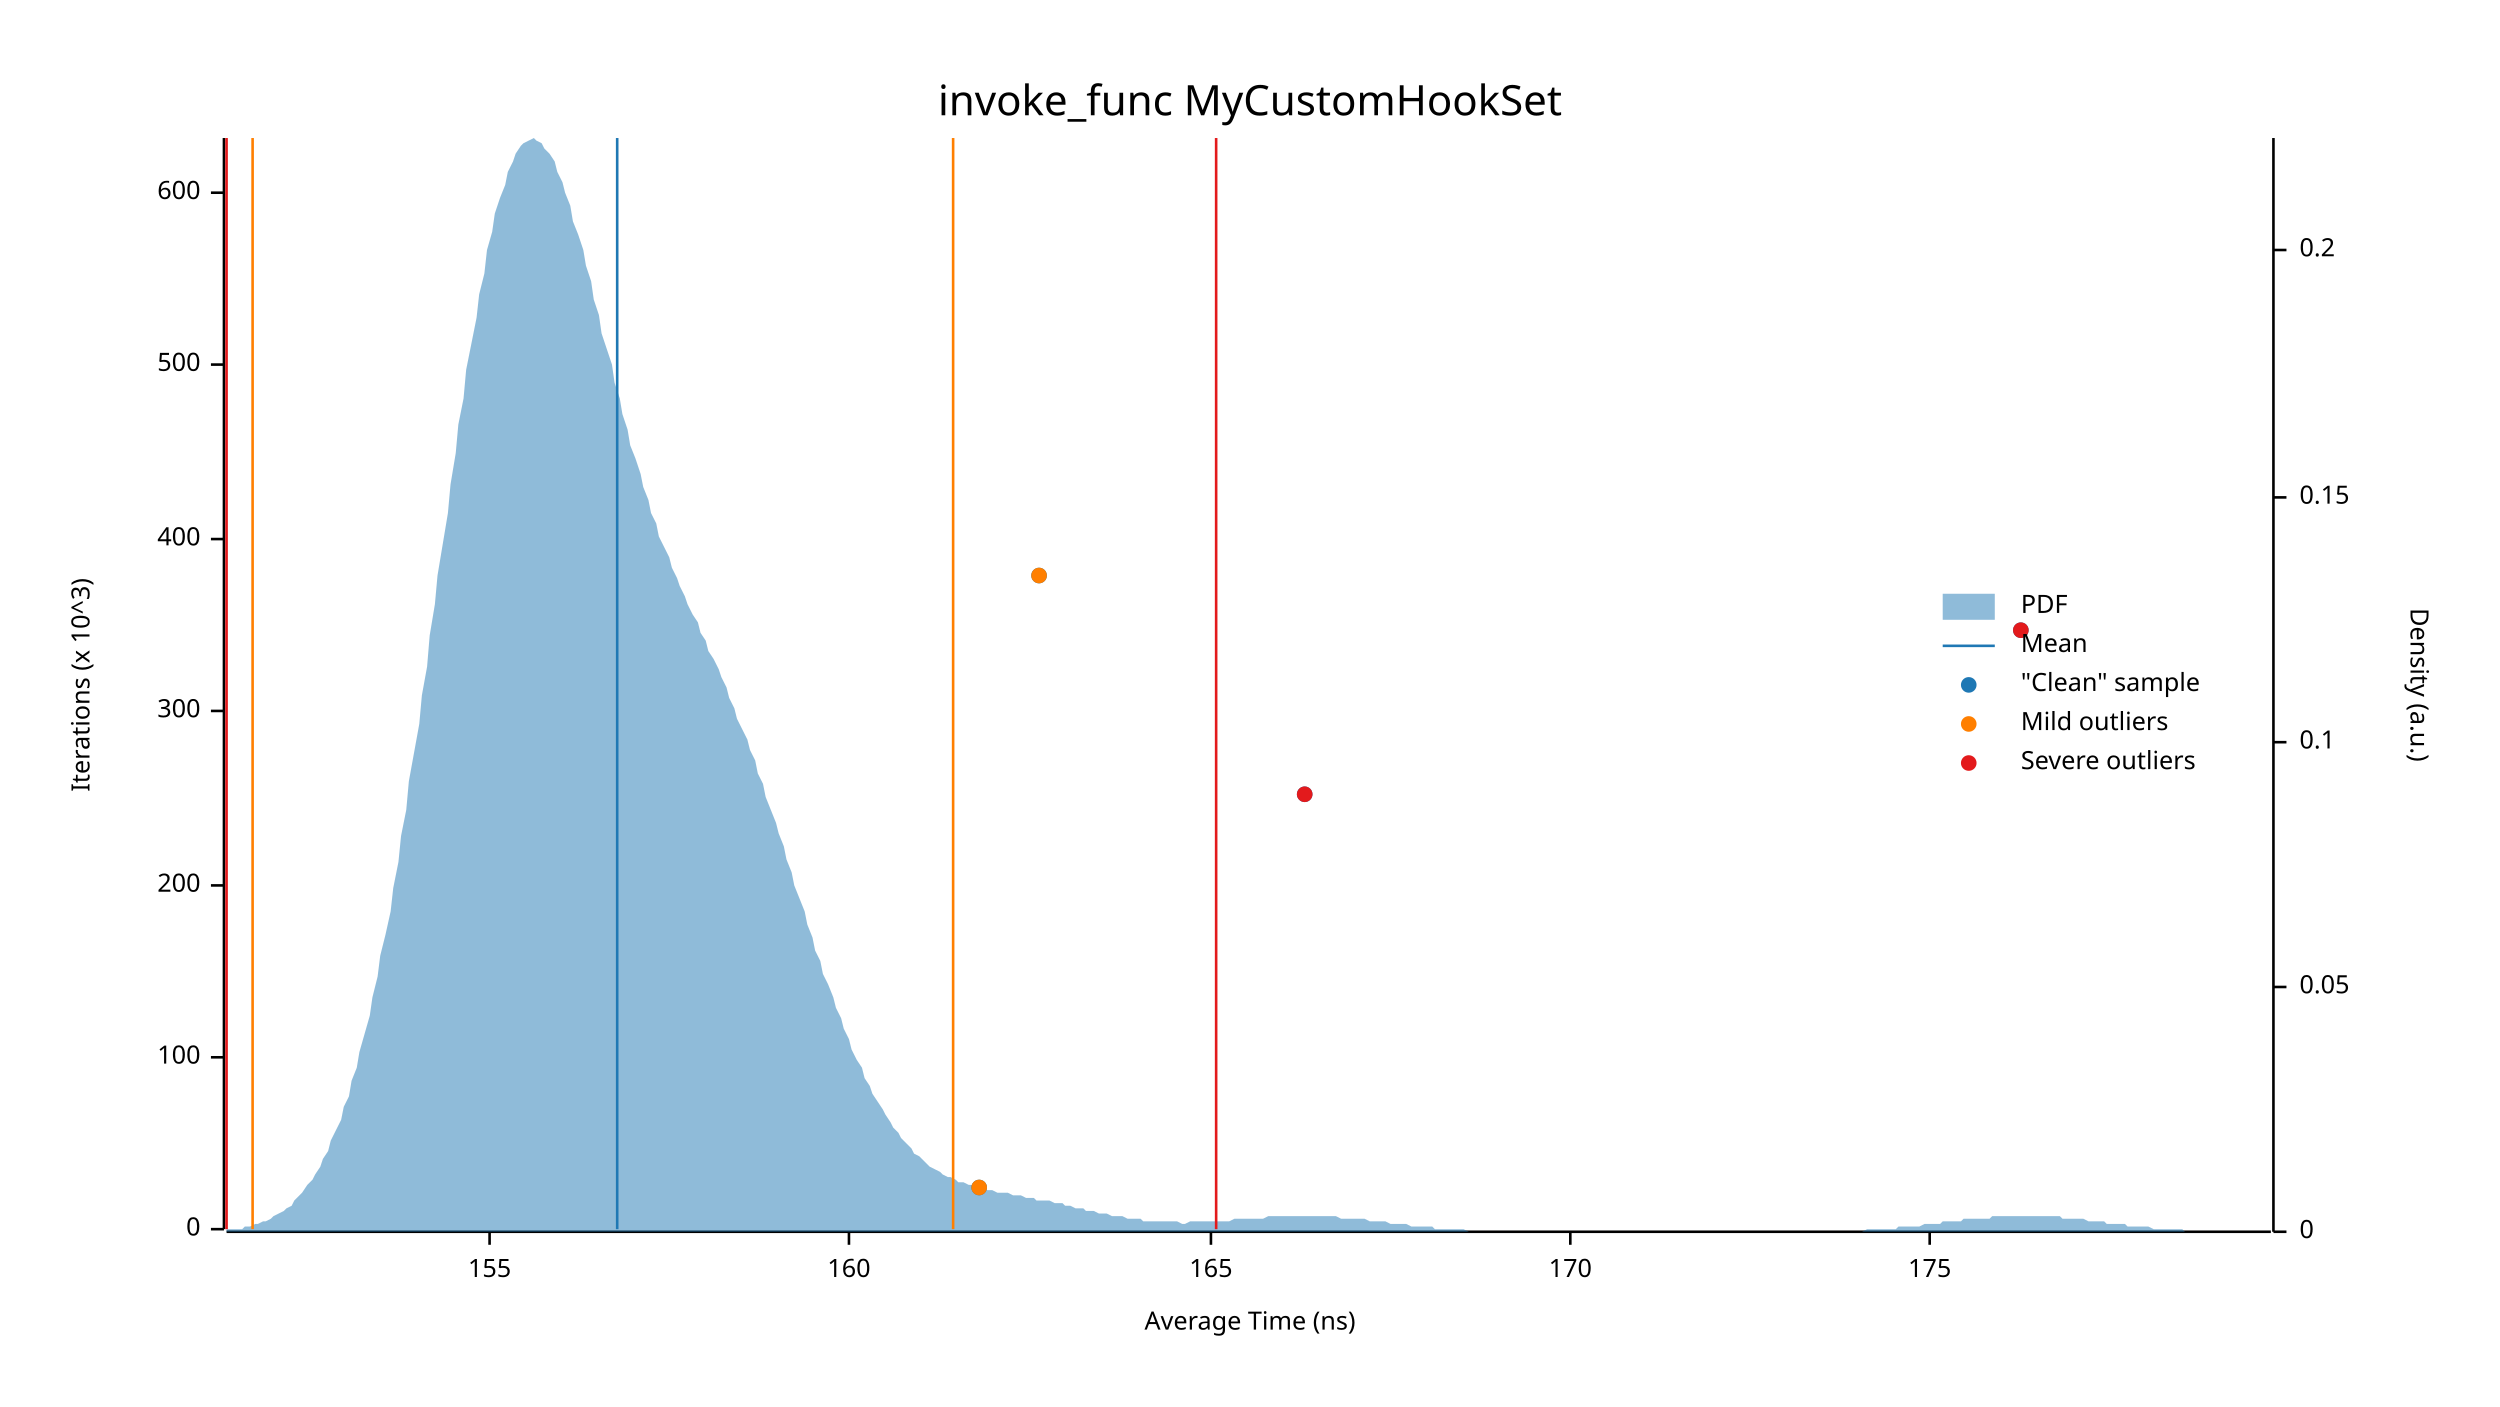
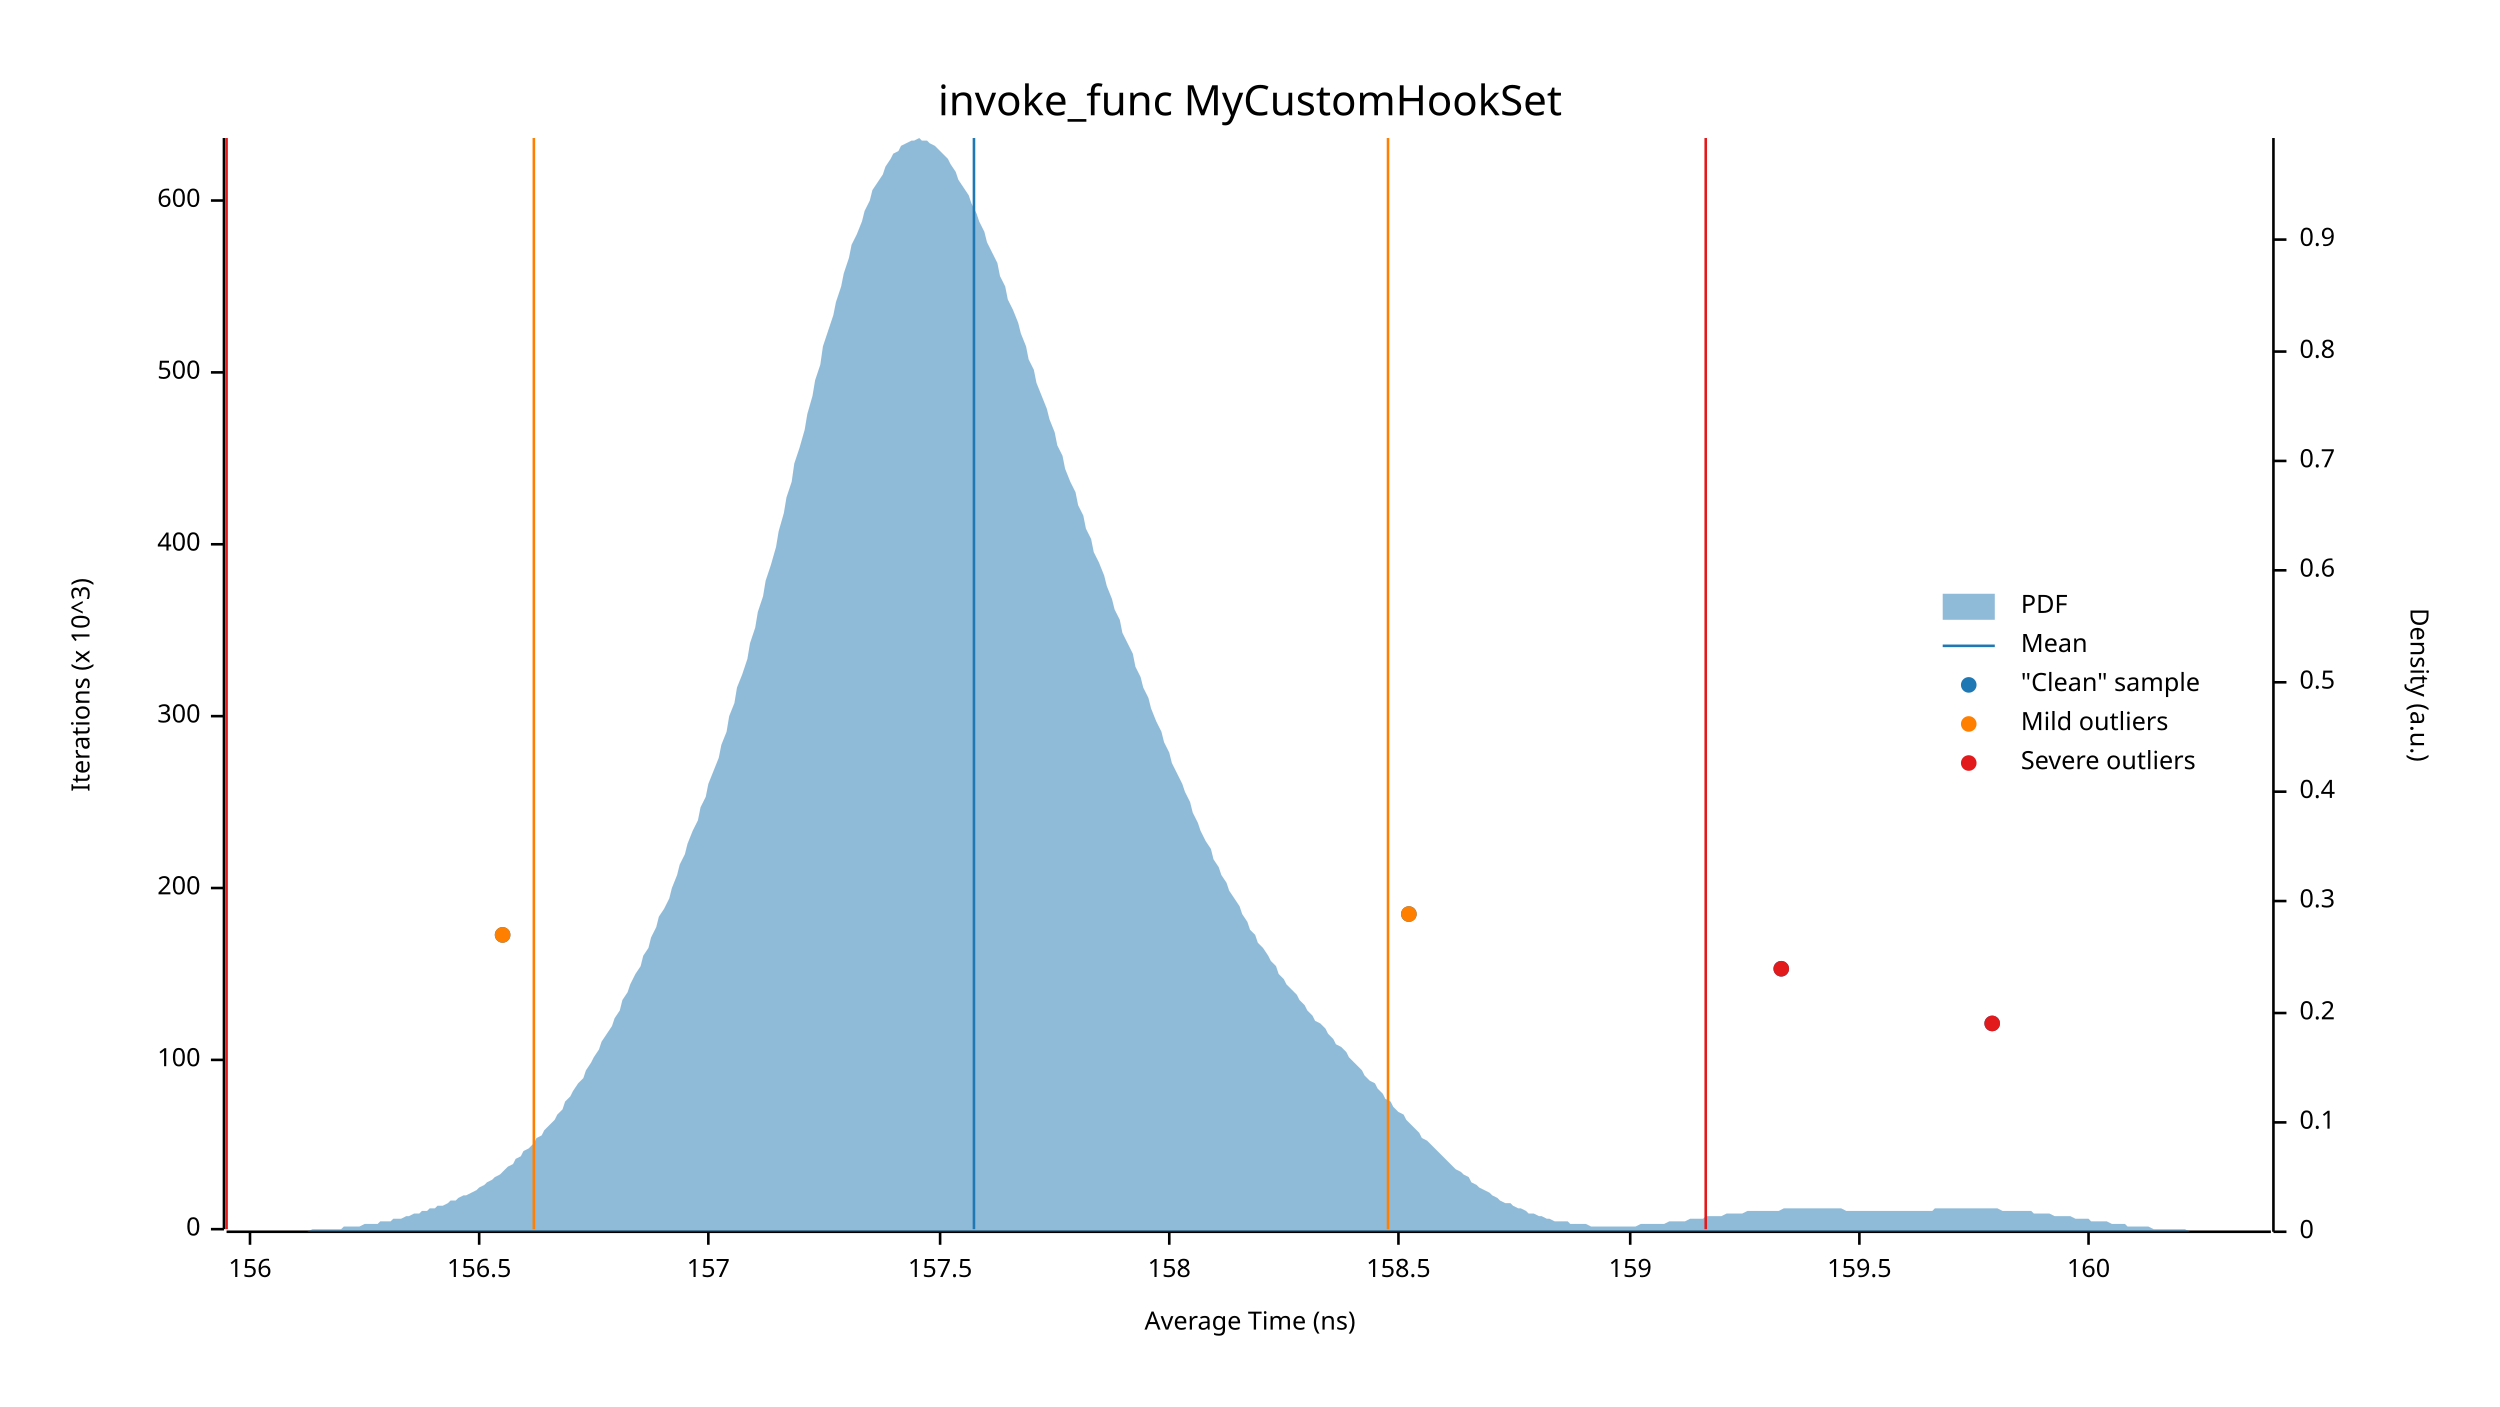
<svg xmlns="http://www.w3.org/2000/svg" width="960" height="540" viewBox="0 0 960 540">
  <text x="480" y="32" dy="0.76em" text-anchor="middle" font-family="sans-serif" font-size="16.129" opacity="1" fill="#000000">
invoke_func MyCustomHookSet
</text>
  <text x="27" y="263" dy="0.76em" text-anchor="middle" font-family="sans-serif" font-size="9.677" opacity="1" fill="#000000" transform="rotate(270, 27, 263)">
Iterations (x 10^3)
</text>
  <text x="480" y="513" dy="-0.5ex" text-anchor="middle" font-family="sans-serif" font-size="9.677" opacity="1" fill="#000000">
Average Time (ns)
</text>
  <polyline fill="none" opacity="1" stroke="#000000" stroke-width="1" points="86,53 86,472 " />
  <text x="77" y="472" dy="0.5ex" text-anchor="end" font-family="sans-serif" font-size="9.677" opacity="1" fill="#000000">
0
</text>
  <polyline fill="none" opacity="1" stroke="#000000" stroke-width="1" points="81,472 86,472 " />
-   <text x="77" y="406" dy="0.5ex" text-anchor="end" font-family="sans-serif" font-size="9.677" opacity="1" fill="#000000">
+   <text x="77" y="407" dy="0.5ex" text-anchor="end" font-family="sans-serif" font-size="9.677" opacity="1" fill="#000000">
100
</text>
-   <polyline fill="none" opacity="1" stroke="#000000" stroke-width="1" points="81,406 86,406 " />
-   <text x="77" y="340" dy="0.5ex" text-anchor="end" font-family="sans-serif" font-size="9.677" opacity="1" fill="#000000">
+   <polyline fill="none" opacity="1" stroke="#000000" stroke-width="1" points="81,407 86,407 " />
+   <text x="77" y="341" dy="0.5ex" text-anchor="end" font-family="sans-serif" font-size="9.677" opacity="1" fill="#000000">
200
</text>
-   <polyline fill="none" opacity="1" stroke="#000000" stroke-width="1" points="81,340 86,340 " />
-   <text x="77" y="273" dy="0.5ex" text-anchor="end" font-family="sans-serif" font-size="9.677" opacity="1" fill="#000000">
+   <polyline fill="none" opacity="1" stroke="#000000" stroke-width="1" points="81,341 86,341 " />
+   <text x="77" y="275" dy="0.5ex" text-anchor="end" font-family="sans-serif" font-size="9.677" opacity="1" fill="#000000">
300
</text>
-   <polyline fill="none" opacity="1" stroke="#000000" stroke-width="1" points="81,273 86,273 " />
-   <text x="77" y="207" dy="0.5ex" text-anchor="end" font-family="sans-serif" font-size="9.677" opacity="1" fill="#000000">
+   <polyline fill="none" opacity="1" stroke="#000000" stroke-width="1" points="81,275 86,275 " />
+   <text x="77" y="209" dy="0.5ex" text-anchor="end" font-family="sans-serif" font-size="9.677" opacity="1" fill="#000000">
400
</text>
-   <polyline fill="none" opacity="1" stroke="#000000" stroke-width="1" points="81,207 86,207 " />
-   <text x="77" y="140" dy="0.5ex" text-anchor="end" font-family="sans-serif" font-size="9.677" opacity="1" fill="#000000">
+   <polyline fill="none" opacity="1" stroke="#000000" stroke-width="1" points="81,209 86,209 " />
+   <text x="77" y="143" dy="0.5ex" text-anchor="end" font-family="sans-serif" font-size="9.677" opacity="1" fill="#000000">
500
</text>
-   <polyline fill="none" opacity="1" stroke="#000000" stroke-width="1" points="81,140 86,140 " />
-   <text x="77" y="74" dy="0.5ex" text-anchor="end" font-family="sans-serif" font-size="9.677" opacity="1" fill="#000000">
+   <polyline fill="none" opacity="1" stroke="#000000" stroke-width="1" points="81,143 86,143 " />
+   <text x="77" y="77" dy="0.5ex" text-anchor="end" font-family="sans-serif" font-size="9.677" opacity="1" fill="#000000">
600
</text>
-   <polyline fill="none" opacity="1" stroke="#000000" stroke-width="1" points="81,74 86,74 " />
+   <polyline fill="none" opacity="1" stroke="#000000" stroke-width="1" points="81,77 86,77 " />
  <polyline fill="none" opacity="1" stroke="#000000" stroke-width="1" points="87,473 872,473 " />
-   <text x="188" y="483" dy="0.76em" text-anchor="middle" font-family="sans-serif" font-size="9.677" opacity="1" fill="#000000">
- 155
+   <text x="96" y="483" dy="0.76em" text-anchor="middle" font-family="sans-serif" font-size="9.677" opacity="1" fill="#000000">
+ 156
</text>
-   <polyline fill="none" opacity="1" stroke="#000000" stroke-width="1" points="188,473 188,478 " />
-   <text x="326" y="483" dy="0.76em" text-anchor="middle" font-family="sans-serif" font-size="9.677" opacity="1" fill="#000000">
+   <polyline fill="none" opacity="1" stroke="#000000" stroke-width="1" points="96,473 96,478 " />
+   <text x="184" y="483" dy="0.76em" text-anchor="middle" font-family="sans-serif" font-size="9.677" opacity="1" fill="#000000">
+ 156.5
+ </text>
+   <polyline fill="none" opacity="1" stroke="#000000" stroke-width="1" points="184,473 184,478 " />
+   <text x="272" y="483" dy="0.76em" text-anchor="middle" font-family="sans-serif" font-size="9.677" opacity="1" fill="#000000">
+ 157
+ </text>
+   <polyline fill="none" opacity="1" stroke="#000000" stroke-width="1" points="272,473 272,478 " />
+   <text x="361" y="483" dy="0.76em" text-anchor="middle" font-family="sans-serif" font-size="9.677" opacity="1" fill="#000000">
+ 157.5
+ </text>
+   <polyline fill="none" opacity="1" stroke="#000000" stroke-width="1" points="361,473 361,478 " />
+   <text x="449" y="483" dy="0.76em" text-anchor="middle" font-family="sans-serif" font-size="9.677" opacity="1" fill="#000000">
+ 158
+ </text>
+   <polyline fill="none" opacity="1" stroke="#000000" stroke-width="1" points="449,473 449,478 " />
+   <text x="537" y="483" dy="0.76em" text-anchor="middle" font-family="sans-serif" font-size="9.677" opacity="1" fill="#000000">
+ 158.5
+ </text>
+   <polyline fill="none" opacity="1" stroke="#000000" stroke-width="1" points="537,473 537,478 " />
+   <text x="626" y="483" dy="0.76em" text-anchor="middle" font-family="sans-serif" font-size="9.677" opacity="1" fill="#000000">
+ 159
+ </text>
+   <polyline fill="none" opacity="1" stroke="#000000" stroke-width="1" points="626,473 626,478 " />
+   <text x="714" y="483" dy="0.76em" text-anchor="middle" font-family="sans-serif" font-size="9.677" opacity="1" fill="#000000">
+ 159.5
+ </text>
+   <polyline fill="none" opacity="1" stroke="#000000" stroke-width="1" points="714,473 714,478 " />
+   <text x="802" y="483" dy="0.76em" text-anchor="middle" font-family="sans-serif" font-size="9.677" opacity="1" fill="#000000">
160
</text>
-   <polyline fill="none" opacity="1" stroke="#000000" stroke-width="1" points="326,473 326,478 " />
-   <text x="465" y="483" dy="0.76em" text-anchor="middle" font-family="sans-serif" font-size="9.677" opacity="1" fill="#000000">
- 165
- </text>
-   <polyline fill="none" opacity="1" stroke="#000000" stroke-width="1" points="465,473 465,478 " />
-   <text x="603" y="483" dy="0.76em" text-anchor="middle" font-family="sans-serif" font-size="9.677" opacity="1" fill="#000000">
- 170
- </text>
-   <polyline fill="none" opacity="1" stroke="#000000" stroke-width="1" points="603,473 603,478 " />
-   <text x="741" y="483" dy="0.76em" text-anchor="middle" font-family="sans-serif" font-size="9.677" opacity="1" fill="#000000">
- 175
- </text>
-   <polyline fill="none" opacity="1" stroke="#000000" stroke-width="1" points="741,473 741,478 " />
+   <polyline fill="none" opacity="1" stroke="#000000" stroke-width="1" points="802,473 802,478 " />
  <text x="933" y="263" dy="0.76em" text-anchor="middle" font-family="sans-serif" font-size="9.677" opacity="1" fill="#000000" transform="rotate(90, 933, 263)">
Density (a.u.)
</text>
  <polyline fill="none" opacity="1" stroke="#000000" stroke-width="1" points="873,53 873,473 " />
  <text x="883" y="473" dy="0.5ex" text-anchor="start" font-family="sans-serif" font-size="9.677" opacity="1" fill="#000000">
0
</text>
  <polyline fill="none" opacity="1" stroke="#000000" stroke-width="1" points="873,473 878,473 " />
-   <text x="883" y="379" dy="0.5ex" text-anchor="start" font-family="sans-serif" font-size="9.677" opacity="1" fill="#000000">
- 0.05
- </text>
-   <polyline fill="none" opacity="1" stroke="#000000" stroke-width="1" points="873,379 878,379 " />
-   <text x="883" y="285" dy="0.5ex" text-anchor="start" font-family="sans-serif" font-size="9.677" opacity="1" fill="#000000">
+   <text x="883" y="431" dy="0.5ex" text-anchor="start" font-family="sans-serif" font-size="9.677" opacity="1" fill="#000000">
0.1
</text>
-   <polyline fill="none" opacity="1" stroke="#000000" stroke-width="1" points="873,285 878,285 " />
-   <text x="883" y="191" dy="0.5ex" text-anchor="start" font-family="sans-serif" font-size="9.677" opacity="1" fill="#000000">
- 0.15
- </text>
-   <polyline fill="none" opacity="1" stroke="#000000" stroke-width="1" points="873,191 878,191 " />
-   <text x="883" y="96" dy="0.5ex" text-anchor="start" font-family="sans-serif" font-size="9.677" opacity="1" fill="#000000">
+   <polyline fill="none" opacity="1" stroke="#000000" stroke-width="1" points="873,431 878,431 " />
+   <text x="883" y="389" dy="0.5ex" text-anchor="start" font-family="sans-serif" font-size="9.677" opacity="1" fill="#000000">
0.2
</text>
-   <polyline fill="none" opacity="1" stroke="#000000" stroke-width="1" points="873,96 878,96 " />
-   <polygon opacity="0.5" fill="#1F78B4" points="87,472 88,472 90,472 91,472 93,472 94,471 96,471 98,470 99,470 101,469 102,469 104,468 105,467 107,466 109,465 110,464 112,463 113,461 115,459 116,458 118,455 120,453 121,451 123,448 124,445 126,442 127,438 129,434 131,430 132,425 134,421 135,415 137,410 138,404 140,397 142,390 143,383 145,375 146,367 148,359 150,350 151,341 153,331 154,321 156,311 157,300 159,289 161,278 162,267 164,256 165,244 167,232 168,221 170,209 172,197 173,186 175,174 176,163 178,153 179,142 181,132 183,122 184,113 186,105 187,96 189,89 190,82 192,76 194,71 195,66 197,62 198,59 200,56 201,55 203,54 205,53 206,54 208,55 209,57 211,59 213,62 214,66 216,70 217,74 219,79 220,85 222,90 224,96 225,102 227,108 228,115 230,121 231,128 233,134 235,140 236,147 238,153 239,159 241,165 242,171 244,176 246,182 247,187 249,192 250,197 252,201 253,206 255,210 257,214 258,218 260,222 261,225 263,229 264,232 266,236 268,239 269,243 271,246 272,250 274,253 276,257 277,260 279,264 280,268 282,272 283,276 285,280 287,284 288,288 290,292 291,297 293,301 294,306 296,311 298,316 299,320 301,325 302,330 304,335 305,340 307,345 309,350 310,355 312,360 313,365 315,369 316,374 318,378 320,383 321,387 323,391 324,395 326,399 327,403 329,407 331,410 332,414 334,417 335,420 337,423 339,426 340,428 342,431 343,433 345,435 346,437 348,439 350,441 351,443 353,444 354,445 356,447 357,448 359,449 361,450 362,451 364,452 365,452 367,453 368,454 370,454 372,455 373,455 375,456 376,456 378,457 379,457 381,457 383,458 384,458 386,458 387,458 389,459 391,459 392,459 394,460 395,460 397,460 398,461 400,461 402,461 403,461 405,462 406,462 408,462 409,463 411,463 413,464 414,464 416,464 417,465 419,465 420,465 422,466 424,466 425,466 427,467 428,467 430,467 431,467 433,468 435,468 436,468 438,468 439,469 441,469 442,469 444,469 446,469 447,469 449,469 450,469 452,469 454,470 455,470 457,469 458,469 460,469 461,469 463,469 465,469 466,469 468,469 469,469 471,469 472,469 474,468 476,468 477,468 479,468 480,468 482,468 483,468 485,468 487,467 488,467 490,467 491,467 493,467 494,467 496,467 498,467 499,467 501,467 502,467 504,467 505,467 507,467 509,467 510,467 512,467 513,467 515,468 517,468 518,468 520,468 521,468 523,468 524,468 526,469 528,469 529,469 531,469 532,469 534,470 535,470 537,470 539,470 540,470 542,471 543,471 545,471 546,471 548,471 550,471 551,472 553,472 554,472 556,472 557,472 559,472 561,472 562,472 564,473 565,473 567,473 568,473 570,473 572,473 573,473 575,473 576,473 578,473 580,473 581,473 583,473 584,473 586,473 587,473 589,473 591,473 592,473 594,473 595,473 597,473 598,473 600,473 602,473 603,473 605,473 606,473 608,473 609,473 611,473 613,473 614,473 616,473 617,473 619,473 620,473 622,473 624,473 625,473 627,473 628,473 630,473 632,473 633,473 635,473 636,473 638,473 639,473 641,473 643,473 644,473 646,473 647,473 649,473 650,473 652,473 654,473 655,473 657,473 658,473 660,473 661,473 663,473 665,473 666,473 668,473 669,473 671,473 672,473 674,473 676,473 677,473 679,473 680,473 682,473 683,473 685,473 687,473 688,473 690,473 691,473 693,473 695,473 696,473 698,473 699,473 701,473 702,473 704,473 706,473 707,473 709,473 710,473 712,473 713,473 715,473 717,472 718,472 720,472 721,472 723,472 724,472 726,472 728,472 729,471 731,471 732,471 734,471 735,471 737,471 739,470 740,470 742,470 743,470 745,470 746,469 748,469 750,469 751,469 753,469 754,468 756,468 758,468 759,468 761,468 762,468 764,468 765,467 767,467 769,467 770,467 772,467 773,467 775,467 776,467 778,467 780,467 781,467 783,467 784,467 786,467 787,467 789,467 791,467 792,468 794,468 795,468 797,468 798,468 800,468 802,469 803,469 805,469 806,469 808,469 809,470 811,470 813,470 814,470 816,470 817,471 819,471 821,471 822,471 824,471 825,471 827,472 828,472 830,472 832,472 833,472 835,472 836,472 838,472 839,473 841,473 843,473 844,473 846,473 847,473 849,473 850,473 852,473 854,473 855,473 857,473 858,473 860,473 861,473 863,473 865,473 866,473 868,473 869,473 871,473 873,473 873,473 87,473 " />
-   <polyline fill="none" opacity="1" stroke="#1F78B4" stroke-width="1" points="237,472 237,53 " />
-   <polyline fill="none" opacity="1" stroke="#FF7F00" stroke-width="1" points="97,472 97,53 " />
-   <polyline fill="none" opacity="1" stroke="#FF7F00" stroke-width="1" points="366,472 366,53 " />
+   <polyline fill="none" opacity="1" stroke="#000000" stroke-width="1" points="873,389 878,389 " />
+   <text x="883" y="346" dy="0.5ex" text-anchor="start" font-family="sans-serif" font-size="9.677" opacity="1" fill="#000000">
+ 0.3
+ </text>
+   <polyline fill="none" opacity="1" stroke="#000000" stroke-width="1" points="873,346 878,346 " />
+   <text x="883" y="304" dy="0.5ex" text-anchor="start" font-family="sans-serif" font-size="9.677" opacity="1" fill="#000000">
+ 0.4
+ </text>
+   <polyline fill="none" opacity="1" stroke="#000000" stroke-width="1" points="873,304 878,304 " />
+   <text x="883" y="262" dy="0.5ex" text-anchor="start" font-family="sans-serif" font-size="9.677" opacity="1" fill="#000000">
+ 0.5
+ </text>
+   <polyline fill="none" opacity="1" stroke="#000000" stroke-width="1" points="873,262 878,262 " />
+   <text x="883" y="219" dy="0.5ex" text-anchor="start" font-family="sans-serif" font-size="9.677" opacity="1" fill="#000000">
+ 0.6
+ </text>
+   <polyline fill="none" opacity="1" stroke="#000000" stroke-width="1" points="873,219 878,219 " />
+   <text x="883" y="177" dy="0.5ex" text-anchor="start" font-family="sans-serif" font-size="9.677" opacity="1" fill="#000000">
+ 0.7
+ </text>
+   <polyline fill="none" opacity="1" stroke="#000000" stroke-width="1" points="873,177 878,177 " />
+   <text x="883" y="135" dy="0.5ex" text-anchor="start" font-family="sans-serif" font-size="9.677" opacity="1" fill="#000000">
+ 0.8
+ </text>
+   <polyline fill="none" opacity="1" stroke="#000000" stroke-width="1" points="873,135 878,135 " />
+   <text x="883" y="92" dy="0.5ex" text-anchor="start" font-family="sans-serif" font-size="9.677" opacity="1" fill="#000000">
+ 0.9
+ </text>
+   <polyline fill="none" opacity="1" stroke="#000000" stroke-width="1" points="873,92 878,92 " />
+   <polygon opacity="0.5" fill="#1F78B4" points="87,473 88,473 90,473 91,473 93,473 94,473 96,473 98,473 99,473 101,473 102,473 104,473 105,473 107,473 109,473 110,473 112,473 113,473 115,473 116,473 118,473 120,472 121,472 123,472 124,472 126,472 127,472 129,472 131,472 132,471 134,471 135,471 137,471 138,471 140,470 142,470 143,470 145,470 146,469 148,469 150,469 151,468 153,468 154,468 156,467 157,467 159,466 161,466 162,465 164,465 165,464 167,464 168,463 170,463 172,462 173,461 175,461 176,460 178,459 179,459 181,458 183,457 184,456 186,455 187,454 189,453 190,452 192,451 194,449 195,448 197,447 198,445 200,444 201,442 203,441 205,439 206,437 208,436 209,434 211,432 213,430 214,428 216,426 217,423 219,421 220,419 222,416 224,414 225,411 227,408 228,406 230,403 231,400 233,397 235,394 236,391 238,388 239,384 241,381 242,378 244,374 246,371 247,367 249,364 250,360 252,356 253,352 255,349 257,345 258,341 260,336 261,332 263,328 264,324 266,319 268,315 269,310 271,306 272,301 274,296 276,291 277,286 279,281 280,275 282,270 283,264 285,259 287,253 288,247 290,241 291,235 293,229 294,223 296,217 298,210 299,204 301,197 302,191 304,185 305,178 307,172 309,165 310,159 312,152 313,146 315,140 316,133 318,127 320,121 321,116 323,110 324,105 326,99 327,94 329,90 331,85 332,81 334,77 335,73 337,70 339,67 340,64 342,61 343,59 345,58 346,56 348,55 350,54 351,54 353,53 354,54 356,54 357,55 359,56 361,58 362,59 364,61 365,63 367,66 368,69 370,72 372,75 373,78 375,82 376,85 378,89 379,93 381,97 383,101 384,106 386,110 387,115 389,119 391,124 392,128 394,133 395,138 397,142 398,147 400,152 402,157 403,161 405,166 406,171 408,175 409,180 411,185 413,189 414,194 416,198 417,203 419,207 420,212 422,216 424,221 425,225 427,230 428,234 430,238 431,243 433,247 435,251 436,256 438,260 439,264 441,268 442,272 444,277 446,281 447,285 449,289 450,293 452,297 454,301 455,304 457,308 458,312 460,316 461,319 463,323 465,326 466,330 468,333 469,336 471,339 472,342 474,345 476,348 477,351 479,354 480,357 482,359 483,362 485,364 487,367 488,369 490,371 491,374 493,376 494,378 496,380 498,382 499,384 501,386 502,388 504,390 505,392 507,393 509,395 510,397 512,399 513,401 515,402 517,404 518,406 520,408 521,409 523,411 524,413 526,415 528,416 529,418 531,420 532,422 534,423 535,425 537,427 539,428 540,430 542,432 543,433 545,435 546,437 548,438 550,440 551,441 553,443 554,444 556,446 557,447 559,449 561,450 562,451 564,452 565,454 567,455 568,456 570,457 572,458 573,459 575,460 576,461 578,462 580,462 581,463 583,464 584,464 586,465 587,466 589,466 591,467 592,467 594,468 595,468 597,469 598,469 600,469 602,469 603,470 605,470 606,470 608,470 609,470 611,471 613,471 614,471 616,471 617,471 619,471 620,471 622,471 624,471 625,471 627,471 628,471 630,470 632,470 633,470 635,470 636,470 638,470 639,470 641,469 643,469 644,469 646,469 647,469 649,468 650,468 652,468 654,468 655,467 657,467 658,467 660,467 661,467 663,466 665,466 666,466 668,466 669,466 671,465 672,465 674,465 676,465 677,465 679,465 680,465 682,465 683,465 685,464 687,464 688,464 690,464 691,464 693,464 695,464 696,464 698,464 699,464 701,464 702,464 704,464 706,464 707,464 709,465 710,465 712,465 713,465 715,465 717,465 718,465 720,465 721,465 723,465 724,465 726,465 728,465 729,465 731,465 732,465 734,465 735,465 737,465 739,465 740,465 742,465 743,464 745,464 746,464 748,464 750,464 751,464 753,464 754,464 756,464 758,464 759,464 761,464 762,464 764,464 765,464 767,464 769,465 770,465 772,465 773,465 775,465 776,465 778,465 780,465 781,466 783,466 784,466 786,466 787,466 789,467 791,467 792,467 794,467 795,467 797,468 798,468 800,468 802,468 803,469 805,469 806,469 808,469 809,469 811,470 813,470 814,470 816,470 817,471 819,471 821,471 822,471 824,471 825,471 827,472 828,472 830,472 832,472 833,472 835,472 836,472 838,472 839,472 841,473 843,473 844,473 846,473 847,473 849,473 850,473 852,473 854,473 855,473 857,473 858,473 860,473 861,473 863,473 865,473 866,473 868,473 869,473 871,473 873,473 873,473 87,473 " />
+   <polyline fill="none" opacity="1" stroke="#1F78B4" stroke-width="1" points="374,472 374,53 " />
+   <polyline fill="none" opacity="1" stroke="#FF7F00" stroke-width="1" points="205,472 205,53 " />
+   <polyline fill="none" opacity="1" stroke="#FF7F00" stroke-width="1" points="533,472 533,53 " />
  <polyline fill="none" opacity="1" stroke="#E31A1C" stroke-width="1" points="87,472 87,53 " />
-   <polyline fill="none" opacity="1" stroke="#E31A1C" stroke-width="1" points="467,472 467,53 " />
-   <circle cx="376" cy="456" r="3" opacity="1" fill="#1F78B4" stroke="none" stroke-width="1" />
-   <circle cx="501" cy="305" r="3" opacity="1" fill="#1F78B4" stroke="none" stroke-width="1" />
-   <circle cx="776" cy="242" r="3" opacity="1" fill="#1F78B4" stroke="none" stroke-width="1" />
-   <circle cx="399" cy="221" r="3" opacity="1" fill="#1F78B4" stroke="none" stroke-width="1" />
-   <circle cx="376" cy="456" r="3" opacity="1" fill="#FF7F00" stroke="none" stroke-width="1" />
-   <circle cx="399" cy="221" r="3" opacity="1" fill="#FF7F00" stroke="none" stroke-width="1" />
-   <circle cx="501" cy="305" r="3" opacity="1" fill="#E31A1C" stroke="none" stroke-width="1" />
-   <circle cx="776" cy="242" r="3" opacity="1" fill="#E31A1C" stroke="none" stroke-width="1" />
+   <polyline fill="none" opacity="1" stroke="#E31A1C" stroke-width="1" points="655,472 655,53 " />
+   <circle cx="765" cy="393" r="3" opacity="1" fill="#1F78B4" stroke="none" stroke-width="1" />
+   <circle cx="684" cy="372" r="3" opacity="1" fill="#1F78B4" stroke="none" stroke-width="1" />
+   <circle cx="193" cy="359" r="3" opacity="1" fill="#1F78B4" stroke="none" stroke-width="1" />
+   <circle cx="541" cy="351" r="3" opacity="1" fill="#1F78B4" stroke="none" stroke-width="1" />
+   <circle cx="193" cy="359" r="3" opacity="1" fill="#FF7F00" stroke="none" stroke-width="1" />
+   <circle cx="541" cy="351" r="3" opacity="1" fill="#FF7F00" stroke="none" stroke-width="1" />
+   <circle cx="765" cy="393" r="3" opacity="1" fill="#E31A1C" stroke="none" stroke-width="1" />
+   <circle cx="684" cy="372" r="3" opacity="1" fill="#E31A1C" stroke="none" stroke-width="1" />
  <text x="776" y="228" dy="0.76em" text-anchor="start" font-family="sans-serif" font-size="9.677" opacity="1" fill="#000000">
PDF
</text>
  <text x="776" y="243" dy="0.76em" text-anchor="start" font-family="sans-serif" font-size="9.677" opacity="1" fill="#000000">
Mean
</text>
  <text x="776" y="258" dy="0.76em" text-anchor="start" font-family="sans-serif" font-size="9.677" opacity="1" fill="#000000">
"Clean" sample
</text>
  <text x="776" y="273" dy="0.76em" text-anchor="start" font-family="sans-serif" font-size="9.677" opacity="1" fill="#000000">
Mild outliers
</text>
  <text x="776" y="288" dy="0.76em" text-anchor="start" font-family="sans-serif" font-size="9.677" opacity="1" fill="#000000">
Severe outliers
</text>
  <rect x="746" y="228" width="20" height="10" opacity="0.5" fill="#1F78B4" stroke="none" />
  <polyline fill="none" opacity="1" stroke="#1F78B4" stroke-width="1" points="746,248 766,248 " />
  <circle cx="756" cy="263" r="3" opacity="1" fill="#1F78B4" stroke="none" stroke-width="1" />
  <circle cx="756" cy="278" r="3" opacity="1" fill="#FF7F00" stroke="none" stroke-width="1" />
  <circle cx="756" cy="293" r="3" opacity="1" fill="#E31A1C" stroke="none" stroke-width="1" />
</svg>
